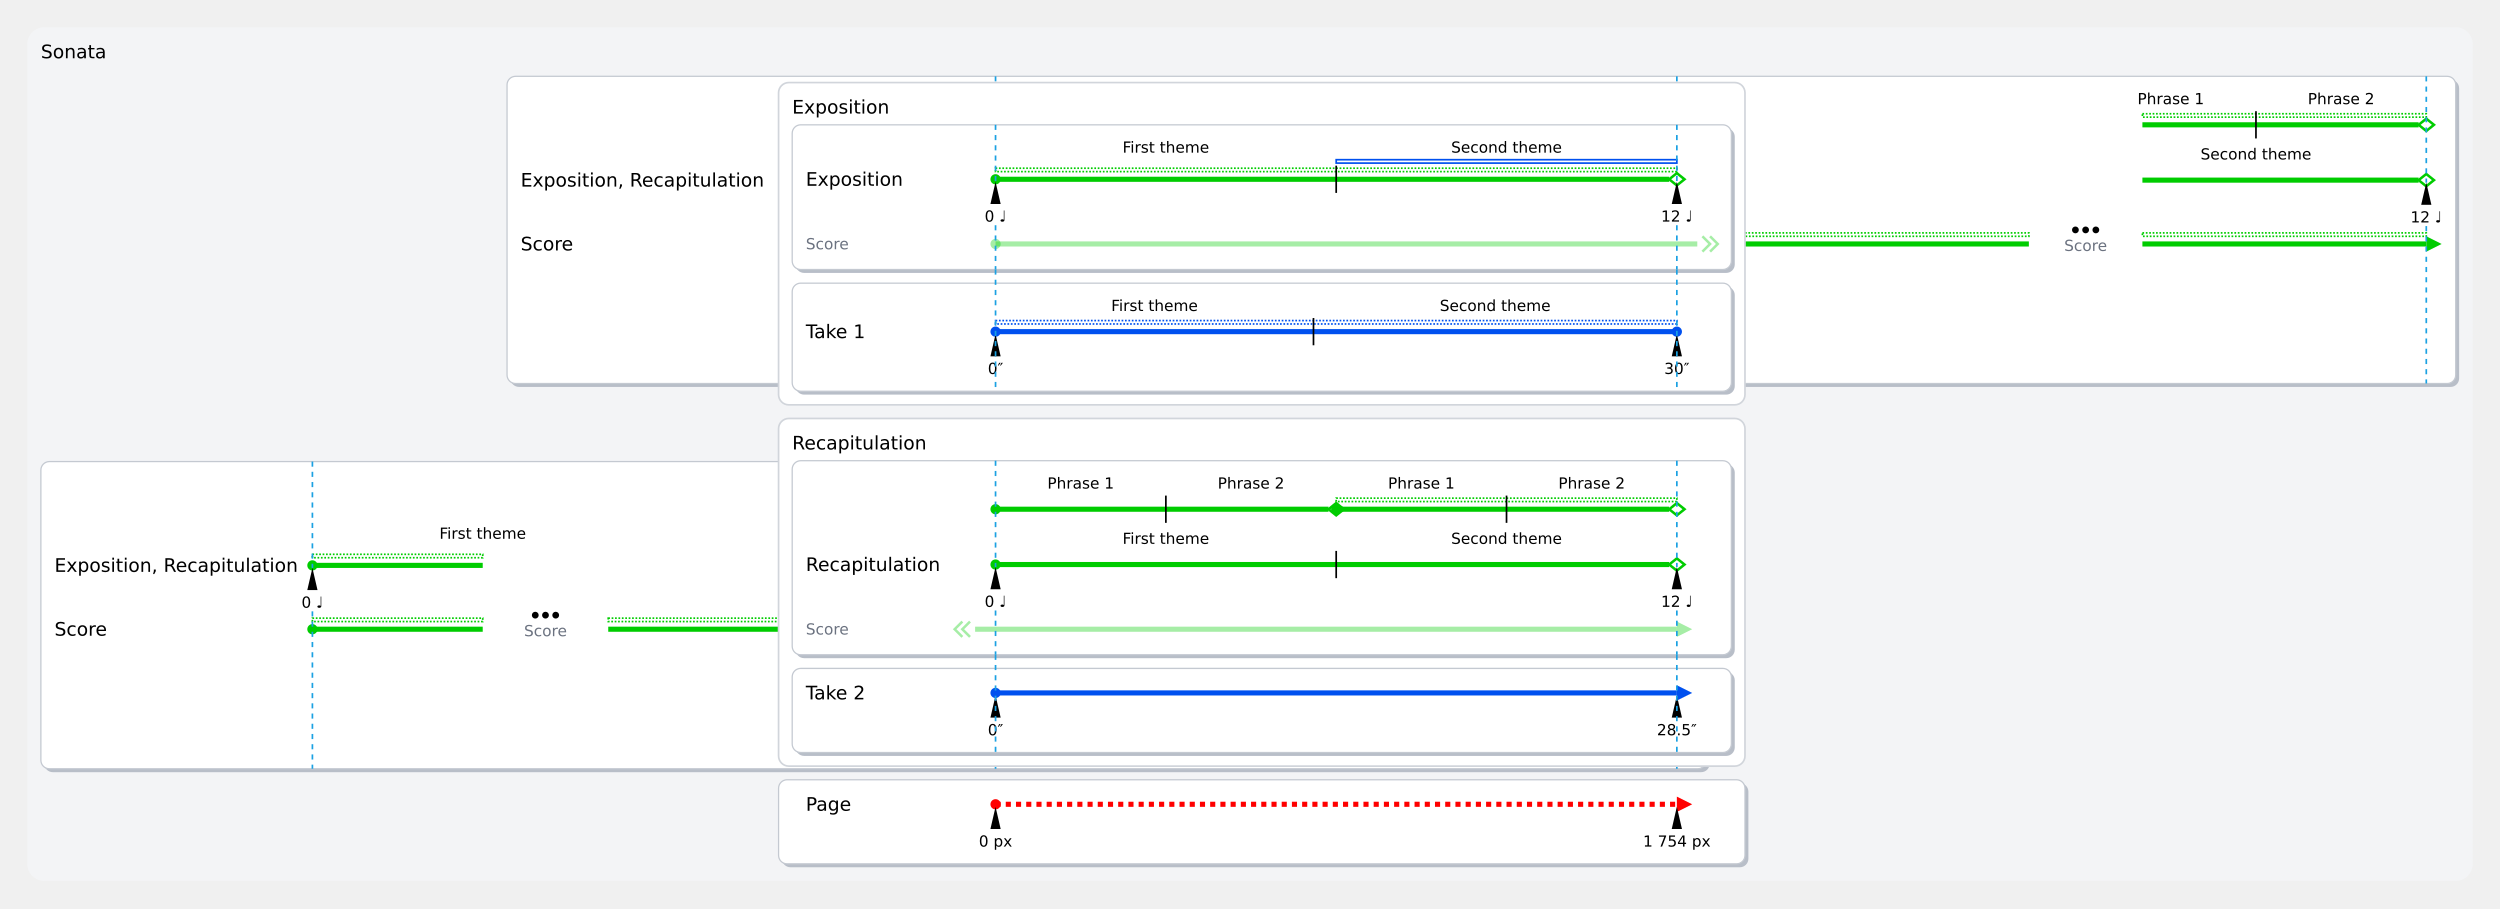
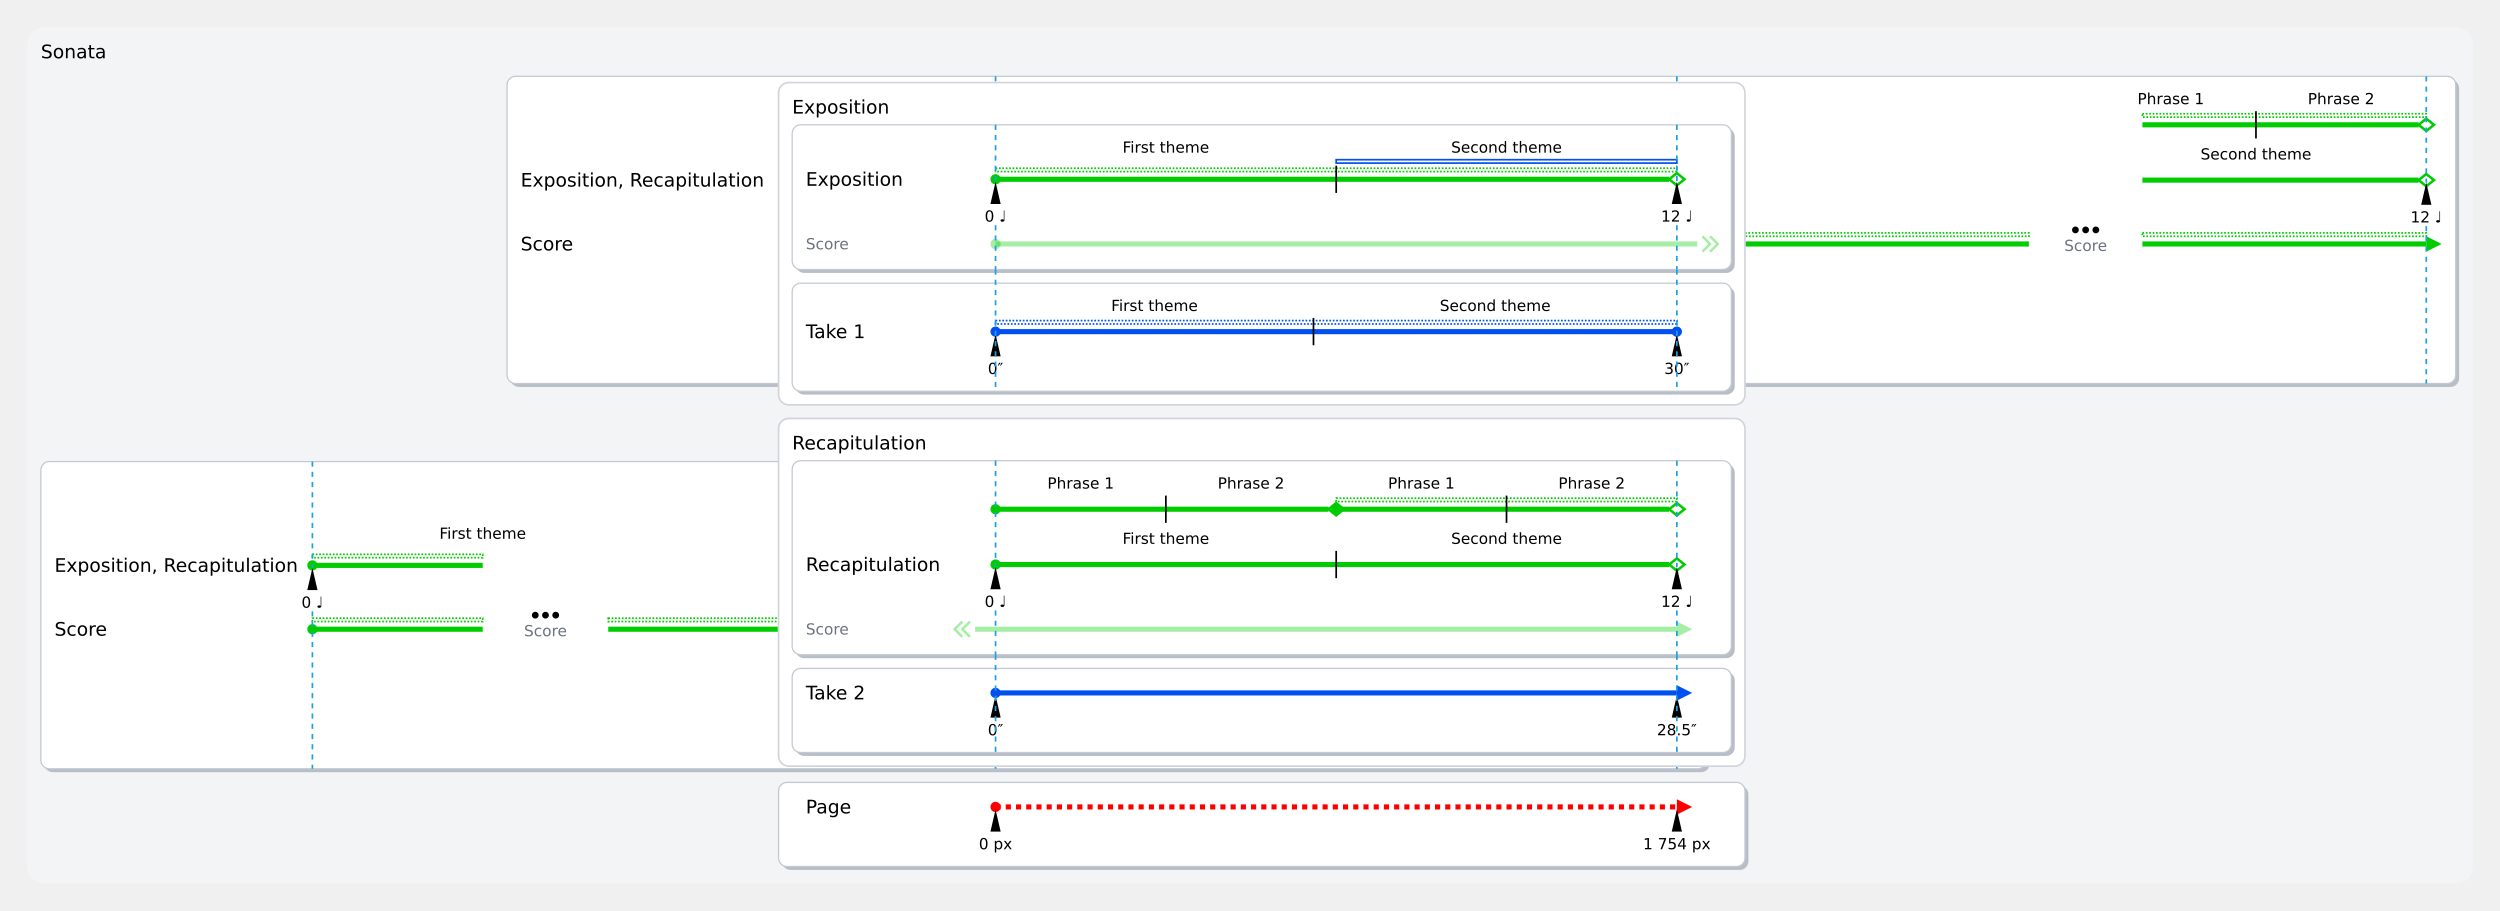
- <svg xmlns="http://www.w3.org/2000/svg" width="1467.774" height="533.18" viewBox="0 0 1467.774 533.18" font-family="DejaVu Sans, Noto Music" text-rendering="geometricPrecision" style="font-kerning:none;font-variant-ligatures:none">
+ <svg xmlns="http://www.w3.org/2000/svg" width="1467.774" height="534.731" viewBox="0 0 1467.774 534.731" font-family="DejaVu Sans, Noto Music" text-rendering="geometricPrecision" style="font-kerning:none;font-variant-ligatures:none">
  <g transform="translate(16 16)">
-     <rect x="0" y="0" width="1435.774" height="501.18" rx="10" fill="#F3F4F6" />
+     <rect x="0" y="0" width="1435.774" height="502.731" rx="10" fill="#F3F4F6" />
    <text data-part="name" x="8" y="18.21" text-anchor="start" font-size="11" fill="#000000">Sonata</text>
    <rect data-id="score" data-part="card" x="283.691" y="30.805" width="1144.083" height="180.359" rx="5" fill="#B8BEC8" />
    <rect data-id="score" data-part="card" x="281.691" y="28.805" width="1144.083" height="180.359" rx="5" fill="#FFFFFF" stroke="#C4C9D1" stroke-width="0.75" />
    <polygon data-id="cmap_1" points="568.495,120.734 1175.162,120.734 1175.162,122.734 568.495,122.734" fill="none" stroke="#00CC00" stroke-width="1" stroke-dasharray="1 1" />
    <polygon data-id="cmap_1" points="1241.828,120.734 1408.495,120.734 1408.495,122.734 1241.828,122.734" fill="none" stroke="#00CC00" stroke-width="1" stroke-dasharray="1 1" />
    <polygon data-id="cmap_2" points="568.495,83.258 968.495,83.258 968.495,85.258 568.495,85.258" fill="none" stroke="#00CC00" stroke-width="1" stroke-dasharray="1 1" />
    <polygon data-id="cmap_3" points="768.495,78.258 968.495,78.258 968.495,80.258 768.495,80.258" fill="none" stroke="#0050EF" stroke-width="1" />
    <polygon data-id="cmap_4" points="1241.828,50.781 1408.495,50.781 1408.495,52.781 1241.828,52.781" fill="none" stroke="#00CC00" stroke-width="1" stroke-dasharray="1 1" />
    <path data-id="jump_from_1" d="M968.495 180.688C868.495 191.354 668.495 191.354 572.472 181.112" fill="none" stroke="#000000" stroke-width="1" stroke-dasharray="1 1" />
    <polygon data-id="jump_from_1" points="568.495,180.688 572.26,183.101 572.685,179.123" fill="#000000" />
    <line data-id="score" x1="568.495" y1="127.234" x2="1175.162" y2="127.234" stroke="#00CC00" stroke-width="3" />
    <line data-id="score" x1="1241.828" y1="127.234" x2="1408.495" y2="127.234" stroke="#00CC00" stroke-width="3" />
    <circle data-id="score" cx="568.495" cy="127.234" r="3" fill="#00CC00" />
    <polygon data-id="score" points="1417.495,127.234 1408.495,122.734 1408.495,131.734" fill="#00CC00" />
    <line data-id="exposition" x1="568.495" y1="89.758" x2="963.995" y2="89.758" stroke="#00CC00" stroke-width="3" />
    <circle data-id="exposition" cx="568.495" cy="89.758" r="3" fill="#00CC00" />
    <polygon data-id="exposition" points="963.995,89.758 968.495,86.158 972.995,89.758 968.495,93.358" fill="none" stroke="#00CC00" stroke-width="1.5" />
    <line data-id="recapitulation" x1="1241.828" y1="89.758" x2="1403.995" y2="89.758" stroke="#00CC00" stroke-width="3" />
    <polygon data-id="recapitulation" points="1403.995,89.758 1408.495,86.158 1412.995,89.758 1408.495,93.358" fill="none" stroke="#00CC00" stroke-width="1.5" />
    <line data-id="recapitulation_second" x1="1241.828" y1="57.281" x2="1403.995" y2="57.281" stroke="#00CC00" stroke-width="3" />
    <polygon data-id="recapitulation_second" points="1403.995,57.281 1408.495,53.681 1412.995,57.281 1408.495,60.881" fill="none" stroke="#00CC00" stroke-width="1.5" />
    <line data-id="exposition_second" data-part="start" x1="768.495" y1="81.758" x2="768.495" y2="97.758" stroke="#000000" stroke-width="1" />
    <line data-id="recapitulation_second_2" data-part="start" x1="1308.495" y1="49.281" x2="1308.495" y2="65.281" stroke="#000000" stroke-width="1" />
    <polygon data-id="timestamp_1" points="568.495,91.258 565.495,104.258 571.495,104.258" fill="#000000" />
    <polygon data-id="timestamp_2" points="968.495,91.258 965.495,104.258 971.495,104.258" fill="#000000" />
    <polygon data-id="timestamp_6" points="1408.495,91.258 1405.495,104.258 1411.495,104.258" fill="#000000" />
    <text data-id="exposition" data-part="name" x="289.691" y="93.566" text-anchor="start" font-size="11" fill="#000000">Exposition, Recapitulation</text>
    <text data-id="score" data-part="name" x="289.691" y="131.042" text-anchor="start" font-size="11" fill="#000000">Score</text>
    <text data-id="timestamp_1" data-part="coordinate" x="568.495" y="114.612" text-anchor="middle" font-size="9" fill="#000000">0 ♩</text>
    <text data-id="timestamp_2" data-part="coordinate" x="968.495" y="114.612" text-anchor="middle" font-size="9" fill="#000000">12 ♩</text>
    <text data-id="timestamp_6" data-part="coordinate" x="1408.495" y="114.612" text-anchor="middle" font-size="9" fill="#000000">12 ♩</text>
    <text data-id="exposition_first" data-part="label" x="668.495" y="74.135" text-anchor="middle" font-size="9" fill="#000000">First theme</text>
    <text data-id="exposition_second" data-part="label" x="868.495" y="74.135" text-anchor="middle" font-size="9" fill="#000000">Second theme</text>
    <text data-id="recapitulation_second" data-part="label" x="1308.495" y="77.635" text-anchor="middle" font-size="9" fill="#000000">Second theme</text>
    <text data-id="recapitulation_second_1" data-part="label" x="1258.495" y="45.159" text-anchor="middle" font-size="9" fill="#000000">Phrase 1</text>
    <text data-id="recapitulation_second_2" data-part="label" x="1358.495" y="45.159" text-anchor="middle" font-size="9" fill="#000000">Phrase 2</text>
    <text data-id="jump_from_1" data-part="label" x="768.495" y="199.042" text-anchor="middle" font-size="9" fill="#000000">Repeat</text>
    <line data-id="timestamp_1" data-part="line" x1="568.495" y1="28.805" x2="568.495" y2="91.258" stroke="#1BA1E2" stroke-width="1" stroke-dasharray="3 3" />
    <line data-id="timestamp_1" data-part="line" x1="568.495" y1="116.734" x2="568.495" y2="209.164" stroke="#1BA1E2" stroke-width="1" stroke-dasharray="3 3" />
    <line data-id="timestamp_2" data-part="line" x1="968.495" y1="28.805" x2="968.495" y2="91.258" stroke="#1BA1E2" stroke-width="1" stroke-dasharray="3 3" />
    <line data-id="timestamp_2" data-part="line" x1="968.495" y1="116.734" x2="968.495" y2="209.164" stroke="#1BA1E2" stroke-width="1" stroke-dasharray="3 3" />
    <line data-id="timestamp_6" data-part="line" x1="1408.495" y1="28.805" x2="1408.495" y2="91.258" stroke="#1BA1E2" stroke-width="1" stroke-dasharray="3 3" />
    <line data-id="timestamp_6" data-part="line" x1="1408.495" y1="116.734" x2="1408.495" y2="209.164" stroke="#1BA1E2" stroke-width="1" stroke-dasharray="3 3" />
    <circle data-id="score" data-part="elision ellipsis" cx="1202.495" cy="118.984" r="2" fill="#000000" />
    <circle data-id="score" data-part="elision ellipsis" cx="1208.495" cy="118.984" r="2" fill="#000000" />
    <circle data-id="score" data-part="elision ellipsis" cx="1214.495" cy="118.984" r="2" fill="#000000" />
    <text data-id="score" data-part="elision name" x="1208.495" y="131.338" text-anchor="middle" font-size="9" fill="#6B7280">Score</text>
    <rect data-id="score" data-part="card" x="10" y="256.992" width="977.774" height="180.359" rx="5" fill="#B8BEC8" />
    <rect data-id="score" data-part="card" x="8" y="254.992" width="977.774" height="180.359" rx="5" fill="#FFFFFF" stroke="#C4C9D1" stroke-width="0.75" />
    <polygon data-id="cmap_1" points="167.414,346.922 267.414,346.922 267.414,348.922 167.414,348.922" fill="none" stroke="#00CC00" stroke-width="1" stroke-dasharray="1 1" />
    <polygon data-id="cmap_1" points="341.105,346.922 968.495,346.922 968.495,348.922 341.105,348.922" fill="none" stroke="#00CC00" stroke-width="1" stroke-dasharray="1 1" />
    <polygon data-id="cmap_2" points="167.414,309.445 267.414,309.445 267.414,311.445 167.414,311.445" fill="none" stroke="#00CC00" stroke-width="1" stroke-dasharray="1 1" />
    <polygon data-id="cmap_4" points="768.495,276.969 968.495,276.969 968.495,278.969 768.495,278.969" fill="none" stroke="#00CC00" stroke-width="1" stroke-dasharray="1 1" />
    <line data-id="score" x1="167.414" y1="353.422" x2="267.414" y2="353.422" stroke="#00CC00" stroke-width="3" />
    <line data-id="score" x1="341.105" y1="353.422" x2="968.495" y2="353.422" stroke="#00CC00" stroke-width="3" />
    <circle data-id="score" cx="167.414" cy="353.422" r="3" fill="#00CC00" />
    <polygon data-id="score" points="977.495,353.422 968.495,348.922 968.495,357.922" fill="#00CC00" />
    <line data-id="exposition" x1="167.414" y1="315.945" x2="267.414" y2="315.945" stroke="#00CC00" stroke-width="3" />
    <circle data-id="exposition" cx="167.414" cy="315.945" r="3" fill="#00CC00" />
    <line data-id="recapitulation" x1="568.495" y1="315.945" x2="963.995" y2="315.945" stroke="#00CC00" stroke-width="3" />
    <circle data-id="recapitulation" cx="568.495" cy="315.945" r="3" fill="#00CC00" />
    <polygon data-id="recapitulation" points="963.995,315.945 968.495,312.345 972.995,315.945 968.495,319.545" fill="none" stroke="#00CC00" stroke-width="1.5" />
    <line data-id="recapitulation_first" x1="568.495" y1="283.469" x2="763.995" y2="283.469" stroke="#00CC00" stroke-width="3" />
    <circle data-id="recapitulation_first" cx="568.495" cy="283.469" r="3" fill="#00CC00" />
    <polygon data-id="recapitulation_first" points="763.995,283.469 768.495,279.869 772.995,283.469 768.495,287.069" fill="none" stroke="#00CC00" stroke-width="1.5" />
    <line data-id="recapitulation_second" x1="768.495" y1="283.469" x2="963.995" y2="283.469" stroke="#00CC00" stroke-width="3" />
    <circle data-id="recapitulation_second" cx="768.495" cy="283.469" r="3" fill="#00CC00" />
    <polygon data-id="recapitulation_second" points="963.995,283.469 968.495,279.869 972.995,283.469 968.495,287.069" fill="none" stroke="#00CC00" stroke-width="1.5" />
    <line data-id="recapitulation_first_2" data-part="start" x1="668.495" y1="275.469" x2="668.495" y2="291.469" stroke="#000000" stroke-width="1" />
    <line data-id="recapitulation_second" data-part="start" x1="768.495" y1="307.945" x2="768.495" y2="323.945" stroke="#000000" stroke-width="1" />
    <line data-id="recapitulation_second_2" data-part="start" x1="868.495" y1="275.469" x2="868.495" y2="291.469" stroke="#000000" stroke-width="1" />
    <polygon data-id="timestamp_1" points="167.414,317.445 164.414,330.445 170.414,330.445" fill="#000000" />
    <polygon data-id="timestamp_5" points="568.495,317.445 565.495,330.445 571.495,330.445" fill="#000000" />
    <polygon data-id="timestamp_6" points="968.495,317.445 965.495,330.445 971.495,330.445" fill="#000000" />
    <text data-id="exposition" data-part="name" x="16" y="319.753" text-anchor="start" font-size="11" fill="#000000">Exposition, Recapitulation</text>
    <text data-id="score" data-part="name" x="16" y="357.23" text-anchor="start" font-size="11" fill="#000000">Score</text>
    <text data-id="timestamp_1" data-part="coordinate" x="167.414" y="340.799" text-anchor="middle" font-size="9" fill="#000000">0 ♩</text>
    <text data-id="timestamp_5" data-part="coordinate" x="568.495" y="340.799" text-anchor="middle" font-size="9" fill="#000000">0 ♩</text>
    <text data-id="timestamp_6" data-part="coordinate" x="968.495" y="340.799" text-anchor="middle" font-size="9" fill="#000000">12 ♩</text>
    <text data-id="exposition_first" data-part="label" x="267.414" y="300.323" text-anchor="middle" font-size="9" fill="#000000">First theme</text>
    <text data-id="recapitulation_first" data-part="label" x="668.495" y="303.823" text-anchor="middle" font-size="9" fill="#000000">First theme</text>
    <text data-id="recapitulation_first_1" data-part="label" x="618.495" y="271.346" text-anchor="middle" font-size="9" fill="#000000">Phrase 1</text>
    <text data-id="recapitulation_first_2" data-part="label" x="718.495" y="271.346" text-anchor="middle" font-size="9" fill="#000000">Phrase 2</text>
    <text data-id="recapitulation_second" data-part="label" x="868.495" y="303.823" text-anchor="middle" font-size="9" fill="#000000">Second theme</text>
    <text data-id="recapitulation_second_1" data-part="label" x="818.495" y="271.346" text-anchor="middle" font-size="9" fill="#000000">Phrase 1</text>
    <text data-id="recapitulation_second_2" data-part="label" x="918.495" y="271.346" text-anchor="middle" font-size="9" fill="#000000">Phrase 2</text>
    <line data-id="timestamp_1" data-part="line" x1="167.414" y1="254.992" x2="167.414" y2="317.445" stroke="#1BA1E2" stroke-width="1" stroke-dasharray="3 3" />
    <line data-id="timestamp_1" data-part="line" x1="167.414" y1="342.922" x2="167.414" y2="435.352" stroke="#1BA1E2" stroke-width="1" stroke-dasharray="3 3" />
    <line data-id="timestamp_5" data-part="line" x1="568.495" y1="254.992" x2="568.495" y2="317.445" stroke="#1BA1E2" stroke-width="1" stroke-dasharray="3 3" />
    <line data-id="timestamp_5" data-part="line" x1="568.495" y1="342.922" x2="568.495" y2="435.352" stroke="#1BA1E2" stroke-width="1" stroke-dasharray="3 3" />
    <line data-id="timestamp_6" data-part="line" x1="968.495" y1="254.992" x2="968.495" y2="317.445" stroke="#1BA1E2" stroke-width="1" stroke-dasharray="3 3" />
    <line data-id="timestamp_6" data-part="line" x1="968.495" y1="342.922" x2="968.495" y2="435.352" stroke="#1BA1E2" stroke-width="1" stroke-dasharray="3 3" />
    <circle data-id="score" data-part="elision ellipsis" cx="298.259" cy="345.172" r="2" fill="#000000" />
    <circle data-id="score" data-part="elision ellipsis" cx="304.259" cy="345.172" r="2" fill="#000000" />
    <circle data-id="score" data-part="elision ellipsis" cx="310.259" cy="345.172" r="2" fill="#000000" />
    <text data-id="score" data-part="elision name" x="304.259" y="357.526" text-anchor="middle" font-size="9" fill="#6B7280">Score</text>
    <rect data-id="group_1" x="441.105" y="32.477" width="567.39" height="189.211" rx="6" fill="#FFFFFF" stroke="#D1D5DB" stroke-width="1" />
    <text data-id="group_1" data-part="name" x="449.105" y="50.687" text-anchor="start" font-size="11" fill="#000000">Exposition</text>
    <rect data-id="exposition" data-part="card" x="451.105" y="59.281" width="551.39" height="84.953" rx="5" fill="#B8BEC8" />
    <rect data-id="exposition" data-part="card" x="449.105" y="57.281" width="551.39" height="84.953" rx="5" fill="#FFFFFF" stroke="#C4C9D1" stroke-width="0.75" />
    <polygon data-id="cmap_2" points="568.495,82.758 968.495,82.758 968.495,84.758 568.495,84.758" fill="none" stroke="#00CC00" stroke-width="1" stroke-dasharray="1 1" />
    <polygon data-id="cmap_3" points="768.495,77.758 968.495,77.758 968.495,79.758 768.495,79.758" fill="none" stroke="#0050EF" stroke-width="1" />
    <line data-id="score" x1="568.495" y1="127.234" x2="980.495" y2="127.234" stroke="#00CC00" stroke-width="3" opacity="0.35" />
    <circle data-id="score" cx="568.495" cy="127.234" r="3" fill="#00CC00" opacity="0.35" />
    <polyline data-id="score" points="983.495,122.734 987.995,127.234 983.495,131.734" fill="none" stroke="#00CC00" stroke-width="1.5" opacity="0.35" />
    <polyline data-id="score" points="987.995,122.734 992.495,127.234 987.995,131.734" fill="none" stroke="#00CC00" stroke-width="1.5" opacity="0.35" />
    <line data-id="exposition" x1="568.495" y1="89.258" x2="963.995" y2="89.258" stroke="#00CC00" stroke-width="3" />
    <circle data-id="exposition" cx="568.495" cy="89.258" r="3" fill="#00CC00" />
    <polygon data-id="exposition" points="963.995,89.258 968.495,85.658 972.995,89.258 968.495,92.858" fill="none" stroke="#00CC00" stroke-width="1.5" />
    <line data-id="exposition_second" data-part="start" x1="768.495" y1="81.258" x2="768.495" y2="97.258" stroke="#000000" stroke-width="1" />
    <polygon data-id="timestamp_1" points="568.495,90.758 565.495,103.758 571.495,103.758" fill="#000000" />
    <polygon data-id="timestamp_2" points="968.495,90.758 965.495,103.758 971.495,103.758" fill="#000000" />
    <text data-id="score" data-part="name" x="457.105" y="130.35" text-anchor="start" font-size="9" fill="#6B7280">Score</text>
    <text data-id="exposition" data-part="name" x="457.105" y="93.066" text-anchor="start" font-size="11" fill="#000000">Exposition</text>
    <text data-id="timestamp_1" data-part="coordinate" x="568.495" y="114.112" text-anchor="middle" font-size="9" fill="#000000">0 ♩</text>
    <text data-id="timestamp_2" data-part="coordinate" x="968.495" y="114.112" text-anchor="middle" font-size="9" fill="#000000">12 ♩</text>
    <text data-id="exposition_first" data-part="label" x="668.495" y="73.635" text-anchor="middle" font-size="9" fill="#000000">First theme</text>
    <text data-id="exposition_second" data-part="label" x="868.495" y="73.635" text-anchor="middle" font-size="9" fill="#000000">Second theme</text>
    <line data-id="timestamp_1" data-part="line" x1="568.495" y1="57.281" x2="568.495" y2="90.758" stroke="#1BA1E2" stroke-width="1" stroke-dasharray="3 3" />
    <line data-id="timestamp_1" data-part="line" x1="568.495" y1="116.234" x2="568.495" y2="142.234" stroke="#1BA1E2" stroke-width="1" stroke-dasharray="3 3" />
    <line data-id="timestamp_2" data-part="line" x1="968.495" y1="57.281" x2="968.495" y2="90.758" stroke="#1BA1E2" stroke-width="1" stroke-dasharray="3 3" />
    <line data-id="timestamp_2" data-part="line" x1="968.495" y1="116.234" x2="968.495" y2="142.234" stroke="#1BA1E2" stroke-width="1" stroke-dasharray="3 3" />
    <rect data-id="take_1" data-part="card" x="451.105" y="152.234" width="551.39" height="63.453" rx="5" fill="#B8BEC8" />
    <rect data-id="take_1" data-part="card" x="449.105" y="150.234" width="551.39" height="63.453" rx="5" fill="#FFFFFF" stroke="#C4C9D1" stroke-width="0.75" />
    <polygon data-id="cmap_5" points="568.495,172.211 968.495,172.211 968.495,174.211 568.495,174.211" fill="none" stroke="#0050EF" stroke-width="1" stroke-dasharray="1 1" />
    <line data-id="take_1" x1="568.495" y1="178.711" x2="968.495" y2="178.711" stroke="#0050EF" stroke-width="3" />
    <circle data-id="take_1" cx="568.495" cy="178.711" r="3" fill="#0050EF" />
    <circle data-id="take_1" cx="968.495" cy="178.711" r="3" fill="#0050EF" />
    <line data-id="take_1_second" data-part="start" x1="755.162" y1="170.711" x2="755.162" y2="186.711" stroke="#000000" stroke-width="1" />
    <polygon data-id="timestamp_7" points="568.495,180.211 565.495,193.211 571.495,193.211" fill="#000000" />
    <polygon data-id="timestamp_8" points="968.495,180.211 965.495,193.211 971.495,193.211" fill="#000000" />
    <text data-id="take_1" data-part="name" x="457.105" y="182.519" text-anchor="start" font-size="11" fill="#000000">Take 1</text>
    <text data-id="timestamp_7" data-part="coordinate" x="568.495" y="203.565" text-anchor="middle" font-size="9" fill="#000000">0″</text>
    <text data-id="timestamp_8" data-part="coordinate" x="968.495" y="203.565" text-anchor="middle" font-size="9" fill="#000000">30″</text>
    <text data-id="take_1_first" data-part="label" x="661.828" y="166.588" text-anchor="middle" font-size="9" fill="#000000">First theme</text>
    <text data-id="take_1_second" data-part="label" x="861.828" y="166.588" text-anchor="middle" font-size="9" fill="#000000">Second theme</text>
    <rect data-id="group_2" x="441.105" y="229.688" width="567.39" height="204.113" rx="6" fill="#FFFFFF" stroke="#D1D5DB" stroke-width="1" />
    <text data-id="group_2" data-part="name" x="449.105" y="247.898" text-anchor="start" font-size="11" fill="#000000">Recapitulation</text>
    <rect data-id="recapitulation" data-part="card" x="451.105" y="256.492" width="551.39" height="113.93" rx="5" fill="#B8BEC8" />
    <rect data-id="recapitulation" data-part="card" x="449.105" y="254.492" width="551.39" height="113.93" rx="5" fill="#FFFFFF" stroke="#C4C9D1" stroke-width="0.75" />
    <polygon data-id="cmap_4" points="768.495,276.469 968.495,276.469 968.495,278.469 768.495,278.469" fill="none" stroke="#00CC00" stroke-width="1" stroke-dasharray="1 1" />
    <line data-id="score" x1="556.495" y1="353.422" x2="968.495" y2="353.422" stroke="#00CC00" stroke-width="3" opacity="0.35" />
    <polyline data-id="score" points="553.495,348.922 548.995,353.422 553.495,357.922" fill="none" stroke="#00CC00" stroke-width="1.5" opacity="0.35" />
    <polyline data-id="score" points="548.995,348.922 544.495,353.422 548.995,357.922" fill="none" stroke="#00CC00" stroke-width="1.5" opacity="0.35" />
    <polygon data-id="score" points="977.495,353.422 968.495,348.922 968.495,357.922" fill="#00CC00" opacity="0.35" />
    <line data-id="recapitulation" x1="568.495" y1="315.445" x2="963.995" y2="315.445" stroke="#00CC00" stroke-width="3" />
    <circle data-id="recapitulation" cx="568.495" cy="315.445" r="3" fill="#00CC00" />
    <polygon data-id="recapitulation" points="963.995,315.445 968.495,311.845 972.995,315.445 968.495,319.045" fill="none" stroke="#00CC00" stroke-width="1.5" />
    <line data-id="recapitulation_first" x1="568.495" y1="282.969" x2="763.995" y2="282.969" stroke="#00CC00" stroke-width="3" />
    <circle data-id="recapitulation_first" cx="568.495" cy="282.969" r="3" fill="#00CC00" />
    <polygon data-id="recapitulation_first" points="763.995,282.969 768.495,279.369 772.995,282.969 768.495,286.569" fill="none" stroke="#00CC00" stroke-width="1.5" />
    <line data-id="recapitulation_second" x1="768.495" y1="282.969" x2="963.995" y2="282.969" stroke="#00CC00" stroke-width="3" />
    <circle data-id="recapitulation_second" cx="768.495" cy="282.969" r="3" fill="#00CC00" />
    <polygon data-id="recapitulation_second" points="963.995,282.969 968.495,279.369 972.995,282.969 968.495,286.569" fill="none" stroke="#00CC00" stroke-width="1.5" />
    <line data-id="recapitulation_first_2" data-part="start" x1="668.495" y1="274.969" x2="668.495" y2="290.969" stroke="#000000" stroke-width="1" />
    <line data-id="recapitulation_second" data-part="start" x1="768.495" y1="307.445" x2="768.495" y2="323.445" stroke="#000000" stroke-width="1" />
    <line data-id="recapitulation_second_2" data-part="start" x1="868.495" y1="274.969" x2="868.495" y2="290.969" stroke="#000000" stroke-width="1" />
    <polygon data-id="timestamp_5" points="568.495,316.945 565.495,329.945 571.495,329.945" fill="#000000" />
    <polygon data-id="timestamp_6" points="968.495,316.945 965.495,329.945 971.495,329.945" fill="#000000" />
    <text data-id="score" data-part="name" x="457.105" y="356.538" text-anchor="start" font-size="9" fill="#6B7280">Score</text>
    <text data-id="recapitulation" data-part="name" x="457.105" y="319.253" text-anchor="start" font-size="11" fill="#000000">Recapitulation</text>
    <text data-id="timestamp_5" data-part="coordinate" x="568.495" y="340.299" text-anchor="middle" font-size="9" fill="#000000">0 ♩</text>
    <text data-id="timestamp_6" data-part="coordinate" x="968.495" y="340.299" text-anchor="middle" font-size="9" fill="#000000">12 ♩</text>
    <text data-id="recapitulation_first" data-part="label" x="668.495" y="303.323" text-anchor="middle" font-size="9" fill="#000000">First theme</text>
    <text data-id="recapitulation_first_1" data-part="label" x="618.495" y="270.846" text-anchor="middle" font-size="9" fill="#000000">Phrase 1</text>
    <text data-id="recapitulation_first_2" data-part="label" x="718.495" y="270.846" text-anchor="middle" font-size="9" fill="#000000">Phrase 2</text>
    <text data-id="recapitulation_second" data-part="label" x="868.495" y="303.323" text-anchor="middle" font-size="9" fill="#000000">Second theme</text>
    <text data-id="recapitulation_second_1" data-part="label" x="818.495" y="270.846" text-anchor="middle" font-size="9" fill="#000000">Phrase 1</text>
    <text data-id="recapitulation_second_2" data-part="label" x="918.495" y="270.846" text-anchor="middle" font-size="9" fill="#000000">Phrase 2</text>
    <line data-id="timestamp_5" data-part="line" x1="568.495" y1="254.492" x2="568.495" y2="316.945" stroke="#1BA1E2" stroke-width="1" stroke-dasharray="3 3" />
    <line data-id="timestamp_5" data-part="line" x1="568.495" y1="342.422" x2="568.495" y2="368.422" stroke="#1BA1E2" stroke-width="1" stroke-dasharray="3 3" />
    <line data-id="timestamp_6" data-part="line" x1="968.495" y1="254.492" x2="968.495" y2="316.945" stroke="#1BA1E2" stroke-width="1" stroke-dasharray="3 3" />
    <line data-id="timestamp_6" data-part="line" x1="968.495" y1="342.422" x2="968.495" y2="368.422" stroke="#1BA1E2" stroke-width="1" stroke-dasharray="3 3" />
    <rect data-id="take_2" data-part="card" x="451.105" y="378.422" width="551.39" height="49.379" rx="5" fill="#B8BEC8" />
    <rect data-id="take_2" data-part="card" x="449.105" y="376.422" width="551.39" height="49.379" rx="5" fill="#FFFFFF" stroke="#C4C9D1" stroke-width="0.75" />
    <line data-id="take_2" x1="568.495" y1="390.824" x2="968.495" y2="390.824" stroke="#0050EF" stroke-width="3" />
    <circle data-id="take_2" cx="568.495" cy="390.824" r="3" fill="#0050EF" />
    <polygon data-id="take_2" points="977.495,390.824 968.495,386.324 968.495,395.324" fill="#0050EF" />
    <polygon data-id="timestamp_9" points="568.495,392.324 565.495,405.324 571.495,405.324" fill="#000000" />
    <polygon data-id="timestamp_10" points="968.495,392.324 965.495,405.324 971.495,405.324" fill="#000000" />
    <text data-id="take_2" data-part="name" x="457.105" y="394.632" text-anchor="start" font-size="11" fill="#000000">Take 2</text>
    <text data-id="timestamp_9" data-part="coordinate" x="568.495" y="415.678" text-anchor="middle" font-size="9" fill="#000000">0″</text>
    <text data-id="timestamp_10" data-part="coordinate" x="968.495" y="415.678" text-anchor="middle" font-size="9" fill="#000000">28.5″</text>
-     <rect data-id="page" data-part="card" x="443.105" y="443.801" width="567.39" height="49.379" rx="5" fill="#B8BEC8" />
-     <rect data-id="page" data-part="card" x="441.105" y="441.801" width="567.39" height="49.379" rx="5" fill="#FFFFFF" stroke="#C4C9D1" stroke-width="0.75" />
-     <line data-id="page" x1="568.495" y1="456.203" x2="968.495" y2="456.203" stroke="#FF0000" stroke-width="3" stroke-dasharray="3 3" />
-     <circle data-id="page" cx="568.495" cy="456.203" r="3" fill="#FF0000" />
-     <polygon data-id="page" points="977.495,456.203 968.495,451.703 968.495,460.703" fill="#FF0000" />
-     <polygon data-id="timestamp_3" points="568.495,457.703 565.495,470.703 571.495,470.703" fill="#000000" />
-     <polygon data-id="timestamp_4" points="968.495,457.703 965.495,470.703 971.495,470.703" fill="#000000" />
-     <text data-id="page" data-part="name" x="457.105" y="460.011" text-anchor="start" font-size="11" fill="#000000">Page</text>
-     <text data-id="timestamp_3" data-part="coordinate" x="568.495" y="481.057" text-anchor="middle" font-size="9" fill="#000000">0 px</text>
-     <text data-id="timestamp_4" data-part="coordinate" x="968.495" y="481.057" text-anchor="middle" font-size="9" fill="#000000">1 754 px</text>
+     <rect data-id="page" data-part="card" x="443.105" y="445.352" width="567.39" height="49.379" rx="5" fill="#B8BEC8" />
+     <rect data-id="page" data-part="card" x="441.105" y="443.352" width="567.39" height="49.379" rx="5" fill="#FFFFFF" stroke="#C4C9D1" stroke-width="0.75" />
+     <line data-id="page" x1="568.495" y1="457.754" x2="968.495" y2="457.754" stroke="#FF0000" stroke-width="3" stroke-dasharray="3 3" />
+     <circle data-id="page" cx="568.495" cy="457.754" r="3" fill="#FF0000" />
+     <polygon data-id="page" points="977.495,457.754 968.495,453.254 968.495,462.254" fill="#FF0000" />
+     <polygon data-id="timestamp_3" points="568.495,459.254 565.495,472.254 571.495,472.254" fill="#000000" />
+     <polygon data-id="timestamp_4" points="968.495,459.254 965.495,472.254 971.495,472.254" fill="#000000" />
+     <text data-id="page" data-part="name" x="457.105" y="461.562" text-anchor="start" font-size="11" fill="#000000">Page</text>
+     <text data-id="timestamp_3" data-part="coordinate" x="568.495" y="482.608" text-anchor="middle" font-size="9" fill="#000000">0 px</text>
+     <text data-id="timestamp_4" data-part="coordinate" x="968.495" y="482.608" text-anchor="middle" font-size="9" fill="#000000">1 754 px</text>
    <line data-id="timestamp_1" data-part="line" x1="568.495" y1="142.234" x2="568.495" y2="213.688" stroke="#1BA1E2" stroke-width="1" stroke-dasharray="3 3" />
    <line data-id="timestamp_2" data-part="line" x1="968.495" y1="142.234" x2="968.495" y2="213.688" stroke="#1BA1E2" stroke-width="1" stroke-dasharray="3 3" />
    <line data-id="timestamp_5" data-part="line" x1="568.495" y1="368.422" x2="568.495" y2="425.801" stroke="#1BA1E2" stroke-width="1" stroke-dasharray="3 3" />
    <line data-id="timestamp_6" data-part="line" x1="968.495" y1="368.422" x2="968.495" y2="425.801" stroke="#1BA1E2" stroke-width="1" stroke-dasharray="3 3" />
  </g>
</svg>
